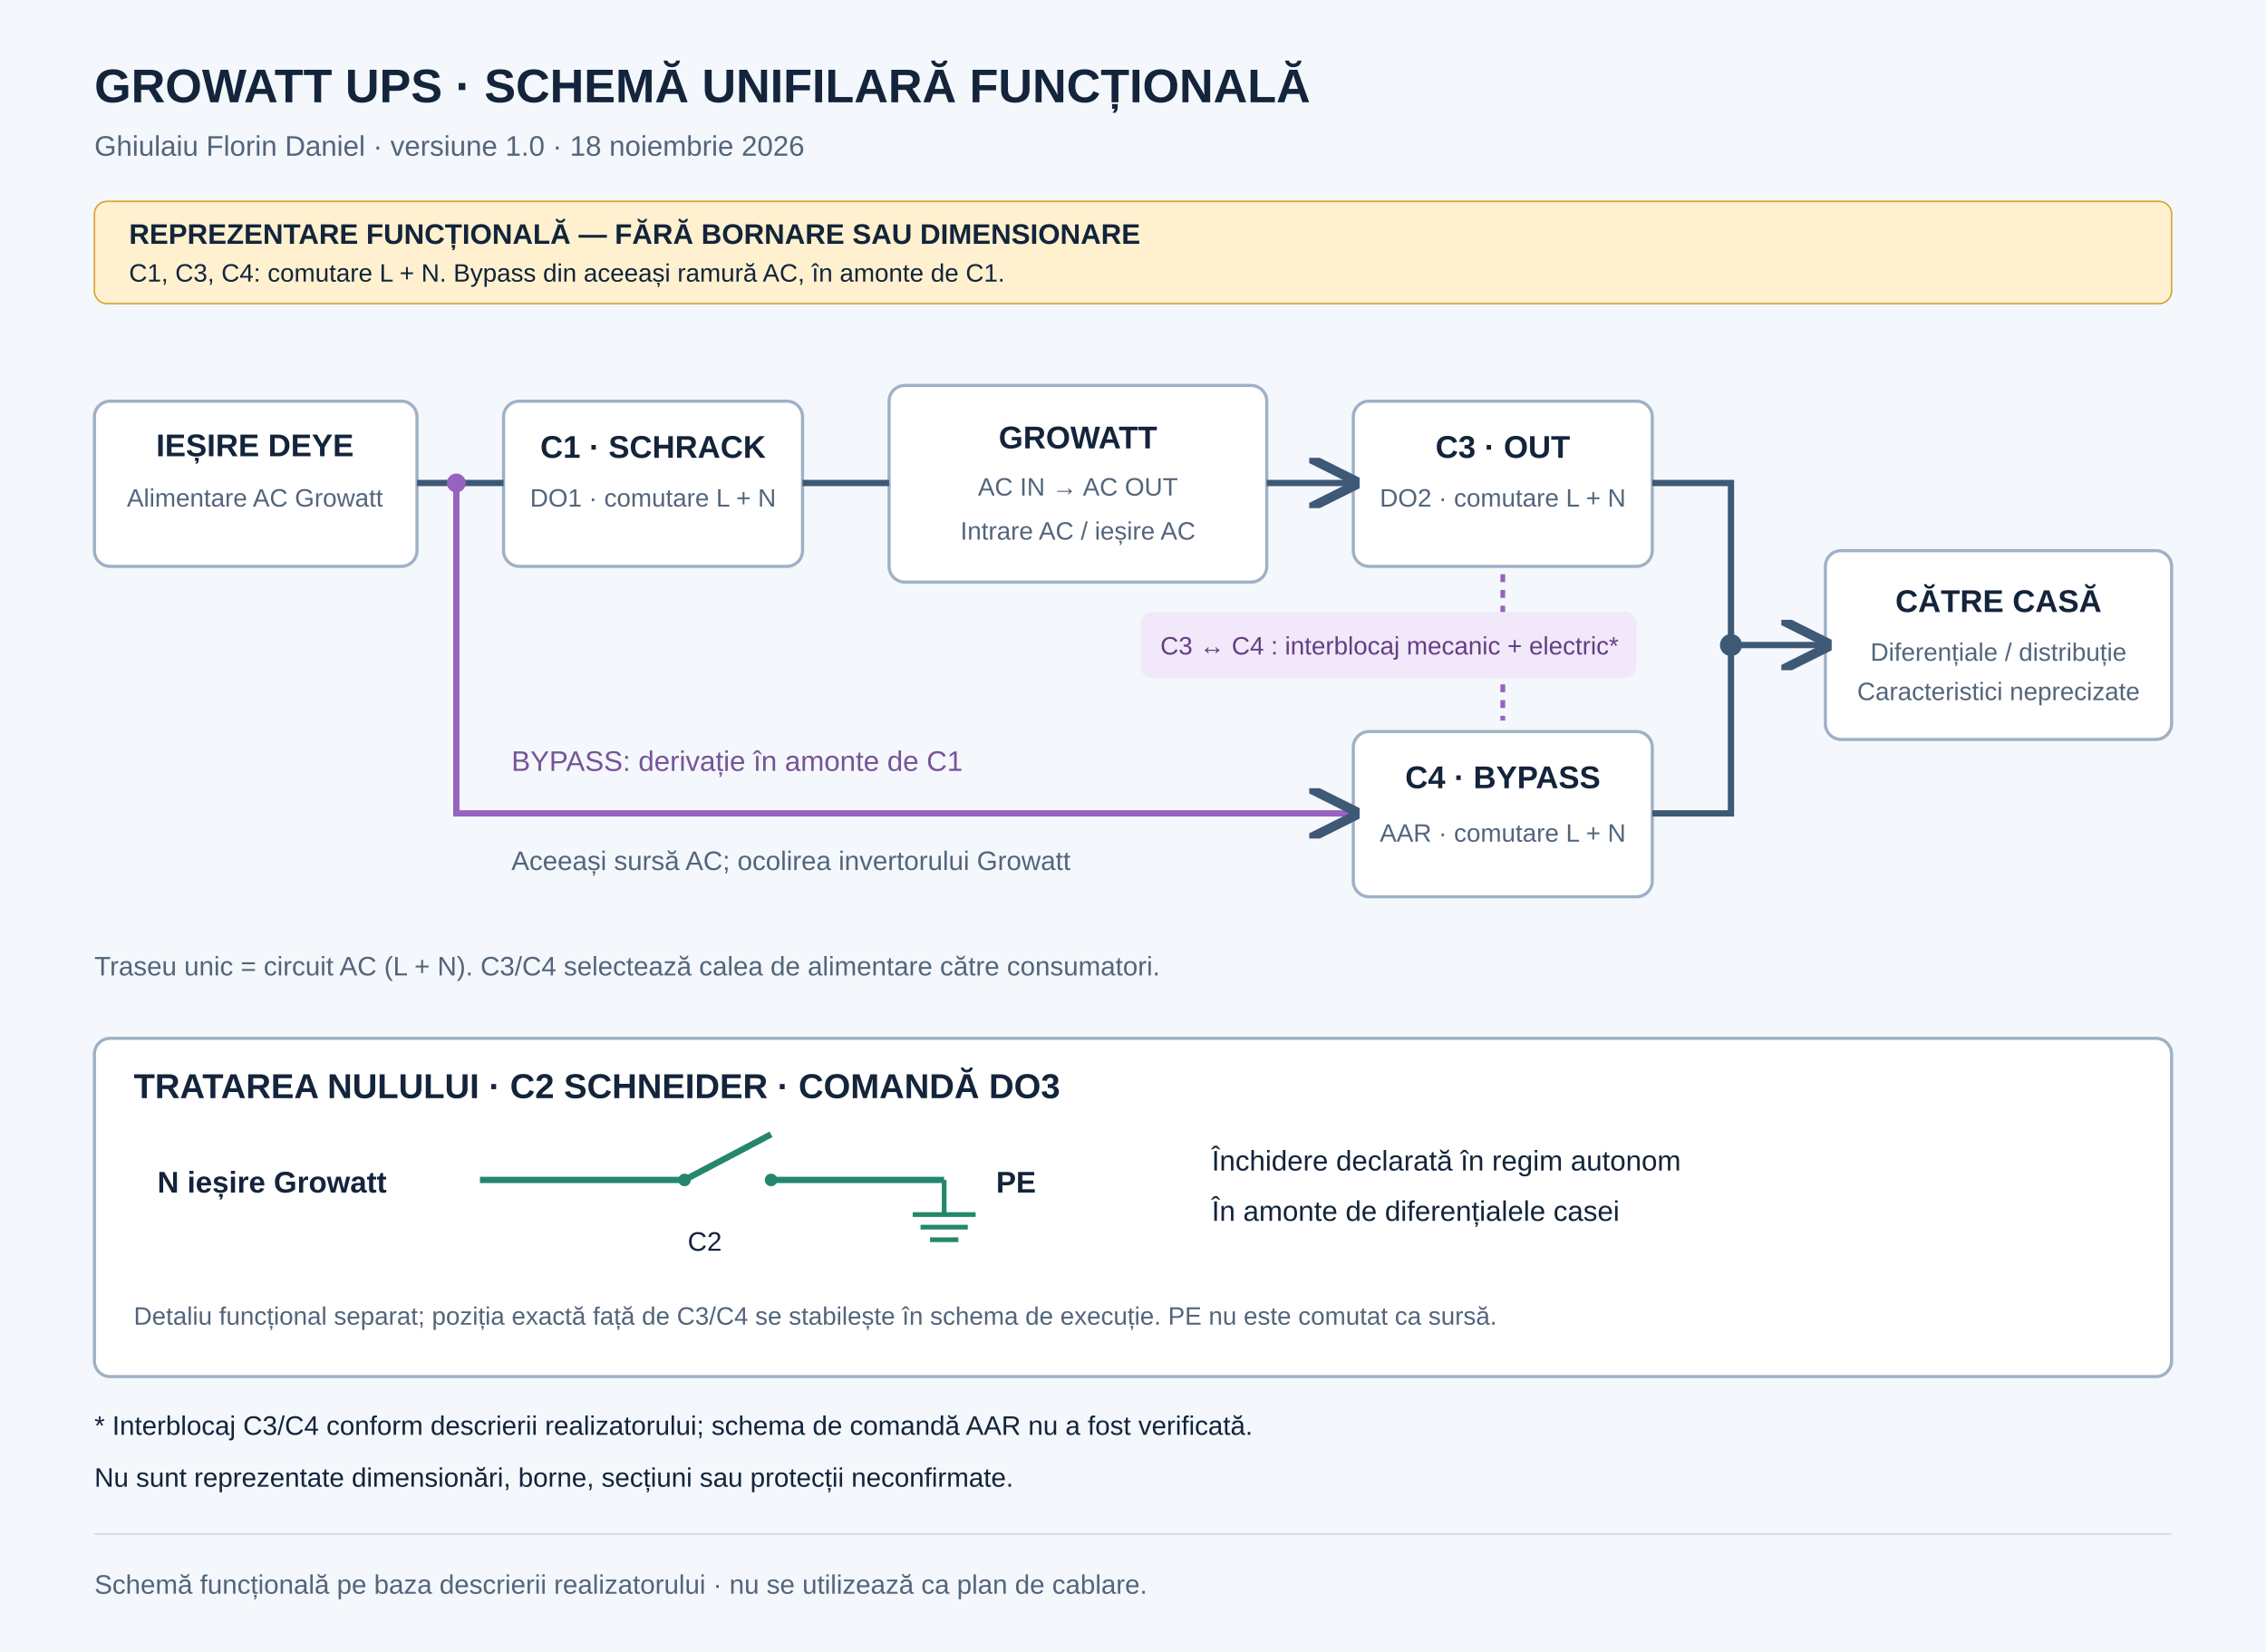
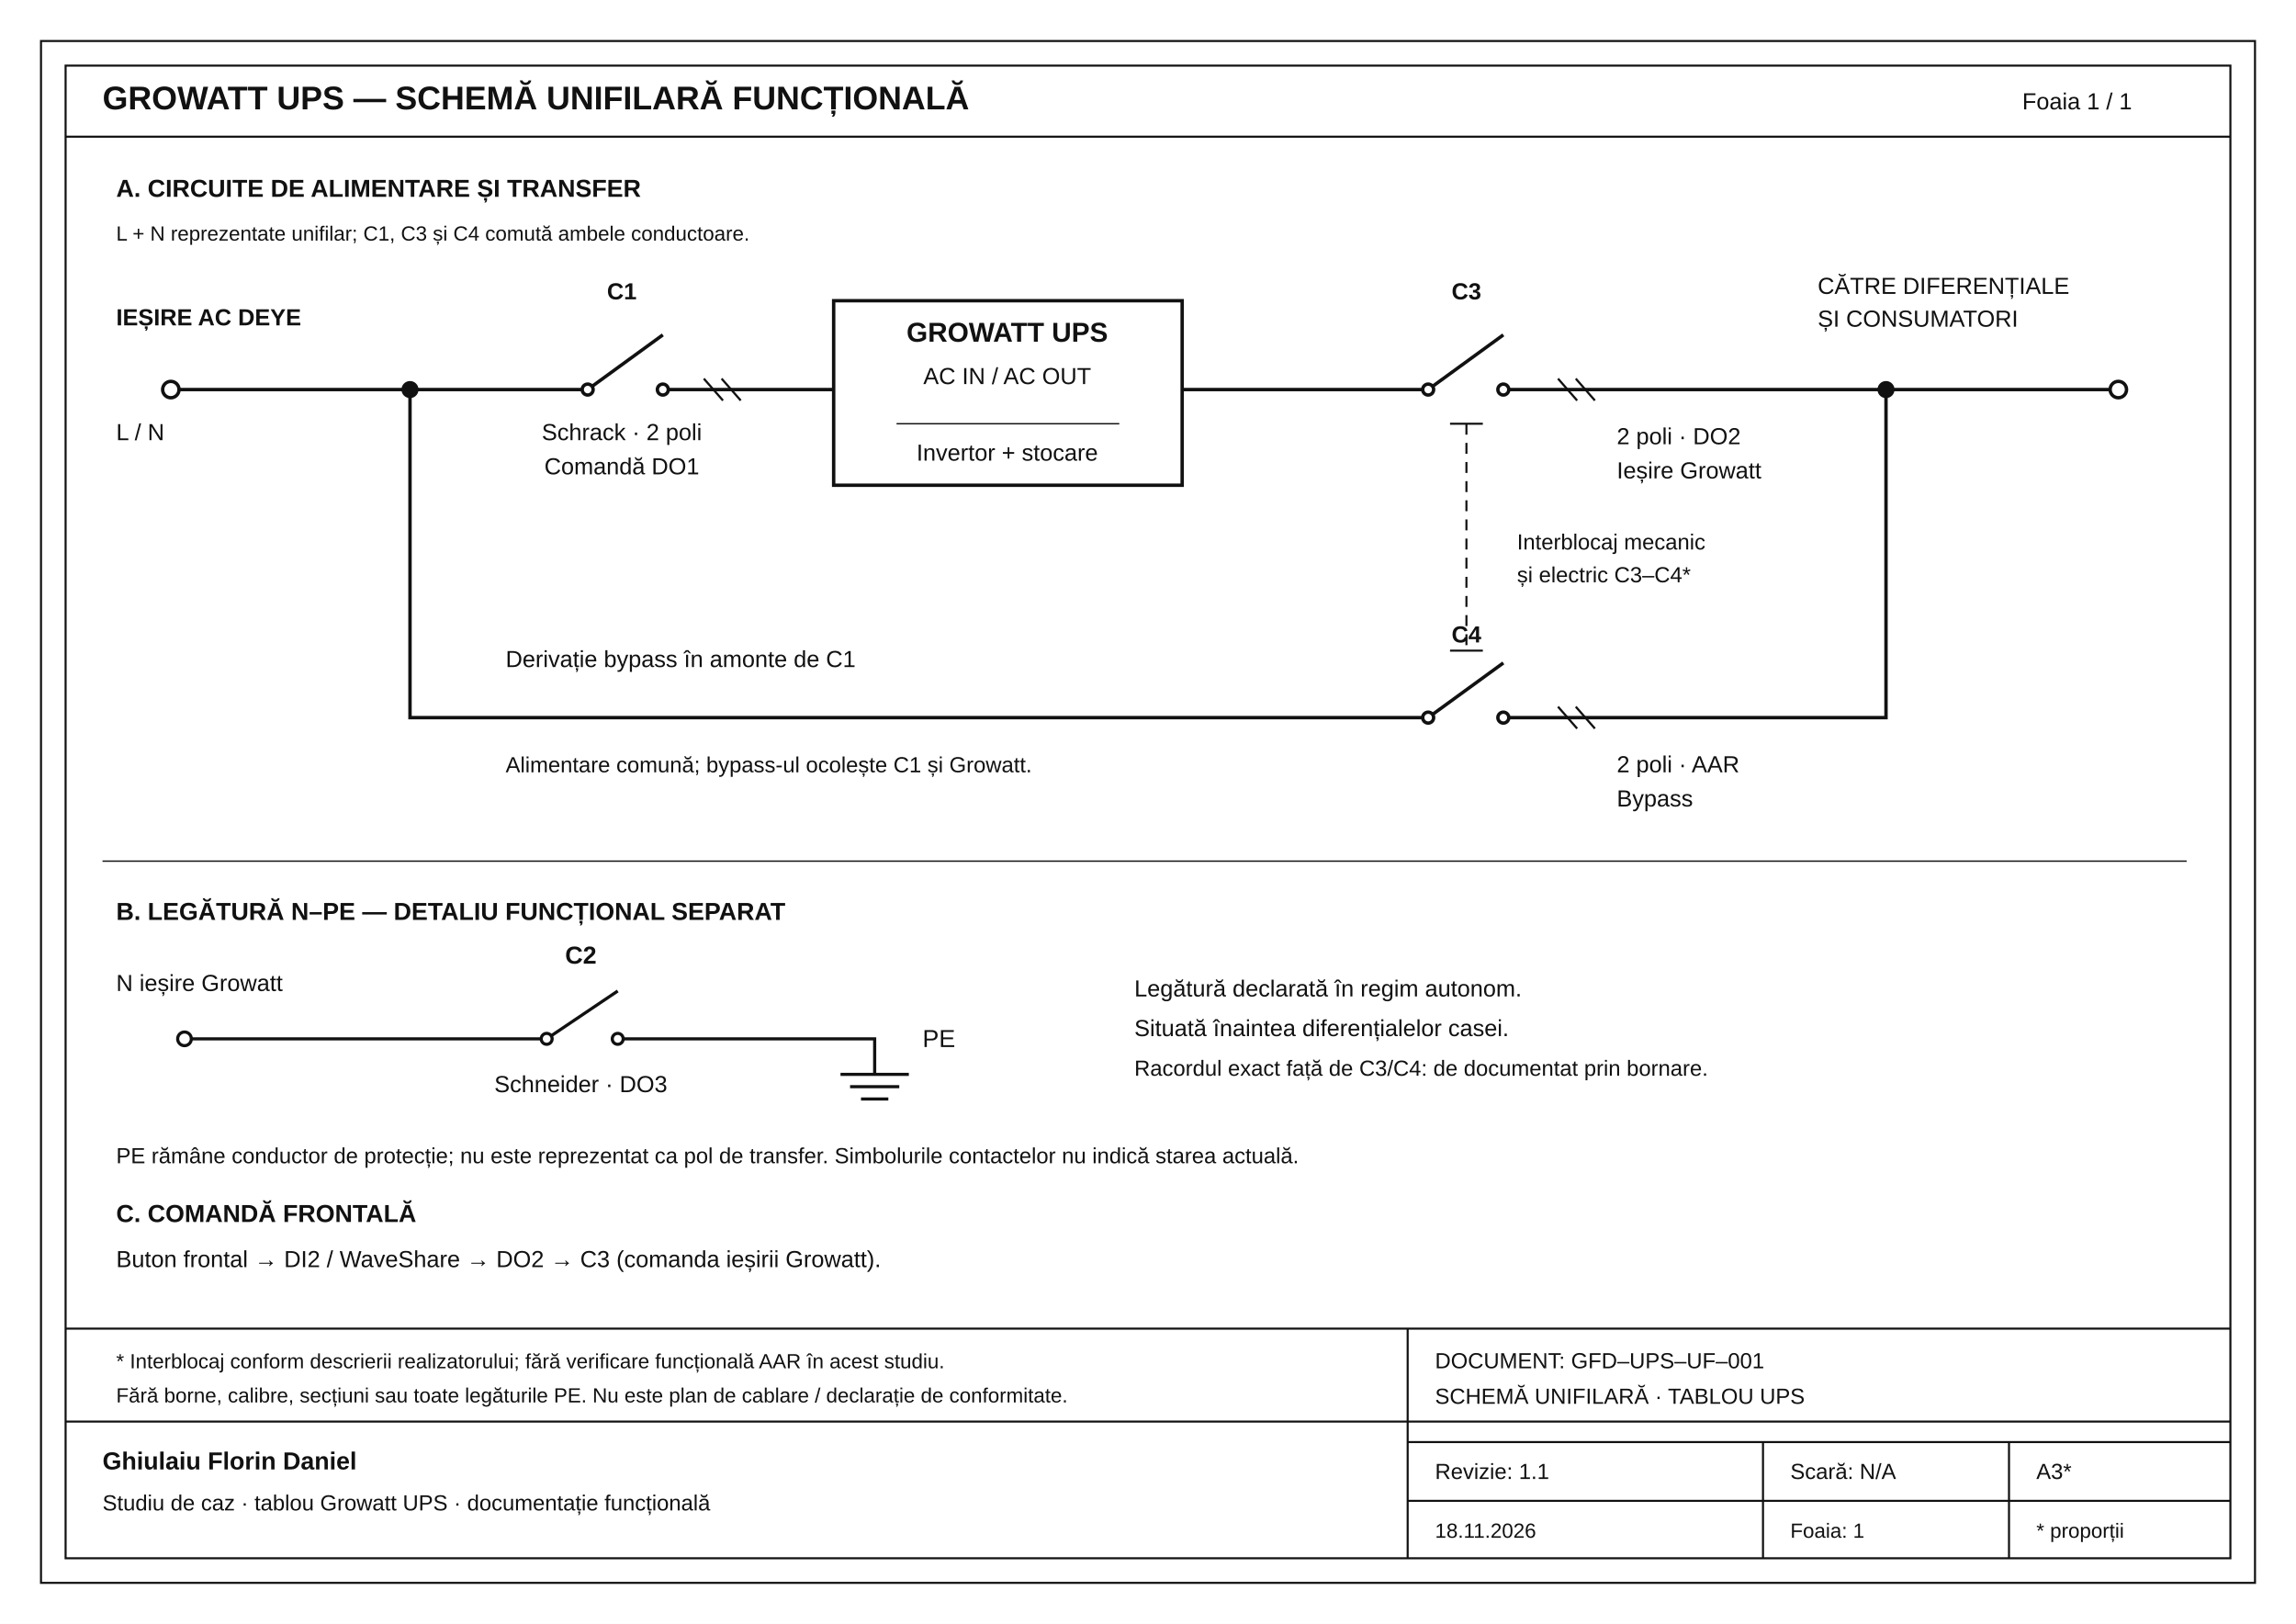
- <svg xmlns="http://www.w3.org/2000/svg" width="1440" height="1050" viewBox="0 0 1440 1050" role="img" aria-labelledby="title desc">
-   <defs>
-     <marker id="arrow" markerWidth="8" markerHeight="8" refX="7" refY="4" orient="auto">
-       <path d="M0 0L8 4L0 8" fill="none" stroke="#3e5976" stroke-width="1.5" />
-     </marker>
-   </defs>
-   <rect width="1440" height="1050" fill="#f4f7fb" />
-   <g font-family="Arial, sans-serif" fill="#13243b">
-     <text x="60" y="65" font-size="30" font-weight="700">GROWATT UPS · SCHEMĂ UNIFILARĂ FUNCȚIONALĂ</text>
-     <text x="60" y="99" font-size="18" fill="#53657b">Ghiulaiu Florin Daniel · versiune 1.0 · 18 noiembrie 2026</text>
-     <rect x="60" y="128" width="1320" height="65" rx="8" fill="#fff1cf" stroke="#d6a53a" />
-     <text x="82" y="155" font-size="18" font-weight="700">REPREZENTARE FUNCȚIONALĂ — FĂRĂ BORNARE SAU DIMENSIONARE</text>
-     <text x="82" y="179" font-size="16">C1, C3, C4: comutare L + N. Bypass din aceeași ramură AC, în amonte de C1.</text>
-     <g fill="#fff" stroke="#9fb1c6" stroke-width="2">
-       <rect x="60" y="255" width="205" height="105" rx="10" />
-       <rect x="320" y="255" width="190" height="105" rx="10" />
-       <rect x="565" y="245" width="240" height="125" rx="10" />
-       <rect x="860" y="255" width="190" height="105" rx="10" />
-       <rect x="860" y="465" width="190" height="105" rx="10" />
-       <rect x="1160" y="350" width="220" height="120" rx="10" />
+ <svg xmlns="http://www.w3.org/2000/svg" width="1680" height="1188" viewBox="0 0 1680 1188" role="img" aria-labelledby="t d">
+   <rect width="1680" height="1188" fill="white" />
+   <g stroke="#111" fill="none" stroke-width="1.5">
+     <rect x="30" y="30" width="1620" height="1128" />
+     <rect x="48" y="48" width="1584" height="1092" />
+     <path d="M48 100H1632 M48 972H1632 M48 1040H1632 M1030 972V1140 M1030 1055H1632 M1030 1098H1632 M1290 1055V1140 M1470 1055V1140" />
+   </g>
+   <g font-family="Arial,sans-serif" fill="#111">
+     <text x="75" y="80" font-size="24" font-weight="700">GROWATT UPS — SCHEMĂ UNIFILARĂ FUNCȚIONALĂ</text>
+     <text x="1560" y="80" font-size="17" text-anchor="end">Foaia 1 / 1</text>
+     <text x="85" y="144" font-size="18" font-weight="700">A. CIRCUITE DE ALIMENTARE ȘI TRANSFER</text>
+     <text x="85" y="176" font-size="15">L + N reprezentate unifilar; C1, C3 și C4 comută ambele conductoare.</text>
+     <g stroke="#111" fill="none" stroke-width="2.5">
+       <path d="M125 285H430 M485 285H610 M865 285H1045 M1100 285H1380 M1380 285H1550" />
+       <path d="M430 285L485 245 M1045 285L1100 245" />
+       <circle cx="430" cy="285" r="4" fill="white" />
+       <circle cx="485" cy="285" r="4" fill="white" />
+       <circle cx="1045" cy="285" r="4" fill="white" />
+       <circle cx="1100" cy="285" r="4" fill="white" />
+       <rect x="610" y="220" width="255" height="135" />
+       <path d="M300 285V525H1045 M1045 525L1100 485 M1100 525H1380V285" />
+       <circle cx="1045" cy="525" r="4" fill="white" />
+       <circle cx="1100" cy="525" r="4" fill="white" />
+       <circle cx="300" cy="285" r="5" fill="#111" />
+       <circle cx="1380" cy="285" r="5" fill="#111" />
+       <circle cx="125" cy="285" r="6" fill="white" />
+       <circle cx="1550" cy="285" r="6" fill="white" />
+       <path d="M515 277L529 293 M528 277L542 293 M1140 277L1154 293 M1153 277L1167 293 M1140 517L1154 533 M1153 517L1167 533" stroke-width="1.6" />
+       <path d="M1073 310V476" stroke-dasharray="8 6" stroke-width="1.5" />
+       <path d="M1061 310H1085 M1061 476H1085" stroke-width="1.5" />
    </g>
-     <g font-size="20" text-anchor="middle" font-weight="700">
-       <text x="162" y="290">IEȘIRE DEYE</text>
-       <text x="415" y="291">C1 · SCHRACK</text>
-       <text x="685" y="285">GROWATT</text>
-       <text x="955" y="291">C3 · OUT</text>
-       <text x="955" y="501">C4 · BYPASS</text>
-       <text x="1270" y="389">CĂTRE CASĂ</text>
+     <g font-size="17">
+       <text x="85" y="238" font-weight="700">IEȘIRE AC DEYE</text>
+       <text x="85" y="322">L / N</text>
+       <text x="455" y="219" font-weight="700" text-anchor="middle">C1</text>
+       <text x="455" y="322" text-anchor="middle">Schrack · 2 poli</text>
+       <text x="455" y="347" text-anchor="middle">Comandă DO1</text>
+       <text x="737" y="250" font-size="20" font-weight="700" text-anchor="middle">GROWATT UPS</text>
+       <text x="737" y="281" text-anchor="middle">AC IN / AC OUT</text>
+       <path d="M656 310H819" stroke="#111" stroke-width="1" />
+       <text x="737" y="337" text-anchor="middle">Invertor + stocare</text>
+       <text x="1073" y="219" font-weight="700" text-anchor="middle">C3</text>
+       <text x="1183" y="325">2 poli · DO2</text>
+       <text x="1183" y="350">Ieșire Growatt</text>
+       <text x="1073" y="470" font-weight="700" text-anchor="middle">C4</text>
+       <text x="1183" y="565">2 poli · AAR</text>
+       <text x="1183" y="590">Bypass</text>
+       <text x="1330" y="215">CĂTRE DIFERENȚIALE</text>
+       <text x="1330" y="239">ȘI CONSUMATORI</text>
+       <text x="370" y="488">Derivație bypass în amonte de C1</text>
+       <text x="1110" y="402" font-size="16">Interblocaj mecanic</text>
+       <text x="1110" y="426" font-size="16">și electric C3–C4*</text>
+       <text x="370" y="565" font-size="16">Alimentare comună; bypass-ul ocolește C1 și Growatt.</text>
    </g>
-     <g font-size="16" text-anchor="middle" fill="#53657b">
-       <text x="162" y="322">Alimentare AC Growatt</text>
-       <text x="415" y="322">DO1 · comutare L + N</text>
-       <text x="685" y="315">AC IN → AC OUT</text>
-       <text x="685" y="343">Intrare AC / ieșire AC</text>
-       <text x="955" y="322">DO2 · comutare L + N</text>
-       <text x="955" y="535">AAR · comutare L + N</text>
-       <text x="1270" y="420">Diferențiale / distribuție</text>
-       <text x="1270" y="445">Caracteristici neprecizate</text>
+     <path d="M75 630H1600" stroke="#111" stroke-width="1" />
+     <text x="85" y="673" font-size="18" font-weight="700">B. LEGĂTURĂ N–PE — DETALIU FUNCȚIONAL SEPARAT</text>
+     <g stroke="#111" fill="none" stroke-width="2.3">
+       <path d="M135 760H400 M400 760L452 725 M452 760H640V786 M615 786H665 M622 795H658 M630 804H650" />
+       <circle cx="135" cy="760" r="5" fill="white" />
+       <circle cx="400" cy="760" r="4" fill="white" />
+       <circle cx="452" cy="760" r="4" fill="white" />
    </g>
-     <g fill="none" stroke="#3e5976" stroke-width="4">
-       <path d="M265 307H320 M510 307H565 M805 307H860" marker-end="url(#arrow)" />
-       <path d="M290 307V517H860" stroke="#9762c0" marker-end="url(#arrow)" />
-       <circle cx="290" cy="307" r="6" fill="#9762c0" stroke="none" />
-       <path d="M1050 307H1100V410H1160" marker-end="url(#arrow)" />
-       <path d="M1050 517H1100V410" />
-     </g>
-     <circle cx="1100" cy="410" r="7" fill="#3e5976" />
-     <path d="M955 365V458" stroke="#9762c0" stroke-width="3" stroke-dasharray="5 5" />
-     <rect x="725" y="389" width="315" height="42" rx="7" fill="#f1e8fa" />
-     <text x="883" y="416" font-size="16" text-anchor="middle" fill="#653e83">C3 ↔ C4 : interblocaj mecanic + electric*</text>
-     <text x="325" y="490" font-size="18" fill="#765497">BYPASS: derivație în amonte de C1</text>
-     <text x="325" y="553" font-size="17" fill="#53657b">Aceeași sursă AC; ocolirea invertorului Growatt</text>
-     <text x="60" y="620" font-size="17" fill="#53657b">Traseu unic = circuit AC (L + N). C3/C4 selectează calea de alimentare către consumatori.</text>
-     <rect x="60" y="660" width="1320" height="215" rx="10" fill="#fff" stroke="#9fb1c6" stroke-width="2" />
-     <text x="85" y="698" font-size="22" font-weight="700">TRATAREA NULULUI · C2 SCHNEIDER · COMANDĂ DO3</text>
-     <text x="100" y="758" font-size="19" font-weight="700">N ieșire Growatt</text>
-     <path d="M305 750H435 M435 750L490 721 M490 750H600" fill="none" stroke="#24876c" stroke-width="4" />
-     <circle cx="435" cy="750" r="4" fill="#24876c" />
-     <circle cx="490" cy="750" r="4" fill="#24876c" />
-     <text x="437" y="795" font-size="17">C2</text>
-     <path d="M600 750V772 M580 772H620 M585 780H615 M591 788H609" stroke="#24876c" stroke-width="3" fill="none" />
-     <text x="633" y="758" font-size="19" font-weight="700">PE</text>
-     <text x="770" y="744" font-size="18">Închidere declarată în regim autonom</text>
-     <text x="770" y="776" font-size="18">În amonte de diferențialele casei</text>
-     <text x="85" y="842" font-size="16" fill="#53657b">Detaliu funcțional separat; poziția exactă față de C3/C4 se stabilește în schema de execuție. PE nu este comutat ca sursă.</text>
-     <text x="60" y="912" font-size="17">* Interblocaj C3/C4 conform descrierii realizatorului; schema de comandă AAR nu a fost verificată.</text>
-     <text x="60" y="945" font-size="17">Nu sunt reprezentate dimensionări, borne, secțiuni sau protecții neconfirmate.</text>
-     <path d="M60 975H1380" stroke="#ccd7e5" />
-     <text x="60" y="1013" font-size="17" fill="#53657b">Schemă funcțională pe baza descrierii realizatorului · nu se utilizează ca plan de cablare.</text>
+     <text x="85" y="725" font-size="17">N ieșire Growatt</text>
+     <text x="425" y="705" font-size="18" font-weight="700" text-anchor="middle">C2</text>
+     <text x="425" y="799" font-size="17" text-anchor="middle">Schneider · DO3</text>
+     <text x="675" y="766" font-size="18">PE</text>
+     <text x="830" y="729" font-size="17">Legătură declarată în regim autonom.</text>
+     <text x="830" y="758" font-size="17">Situată înaintea diferențialelor casei.</text>
+     <text x="830" y="787" font-size="16">Racordul exact față de C3/C4: de documentat prin bornare.</text>
+     <text x="85" y="851" font-size="16">PE rămâne conductor de protecție; nu este reprezentat ca pol de transfer. Simbolurile contactelor nu indică starea actuală.</text>
+     <text x="85" y="894" font-size="18" font-weight="700">C. COMANDĂ FRONTALĂ</text>
+     <text x="85" y="927" font-size="17">Buton frontal → DI2 / WaveShare → DO2 → C3 (comanda ieșirii Growatt).</text>
+     <text x="85" y="1001" font-size="15">* Interblocaj conform descrierii realizatorului; fără verificare funcțională AAR în acest studiu.</text>
+     <text x="85" y="1026" font-size="15">Fără borne, calibre, secțiuni sau toate legăturile PE. Nu este plan de cablare / declarație de conformitate.</text>
+     <text x="75" y="1075" font-size="18" font-weight="700">Ghiulaiu Florin Daniel</text>
+     <text x="75" y="1105" font-size="16">Studiu de caz · tablou Growatt UPS · documentație funcțională</text>
+     <text x="1050" y="1001" font-size="16">DOCUMENT: GFD–UPS–UF–001</text>
+     <text x="1050" y="1027" font-size="16">SCHEMĂ UNIFILARĂ · TABLOU UPS</text>
+     <text x="1050" y="1082" font-size="16">Revizie: 1.1</text>
+     <text x="1310" y="1082" font-size="16">Scară: N/A</text>
+     <text x="1490" y="1082" font-size="16">A3*</text>
+     <text x="1050" y="1125" font-size="15">18.11.2026</text>
+     <text x="1310" y="1125" font-size="15">Foaia: 1</text>
+     <text x="1490" y="1125" font-size="15">* proporții</text>
  </g>
</svg>
